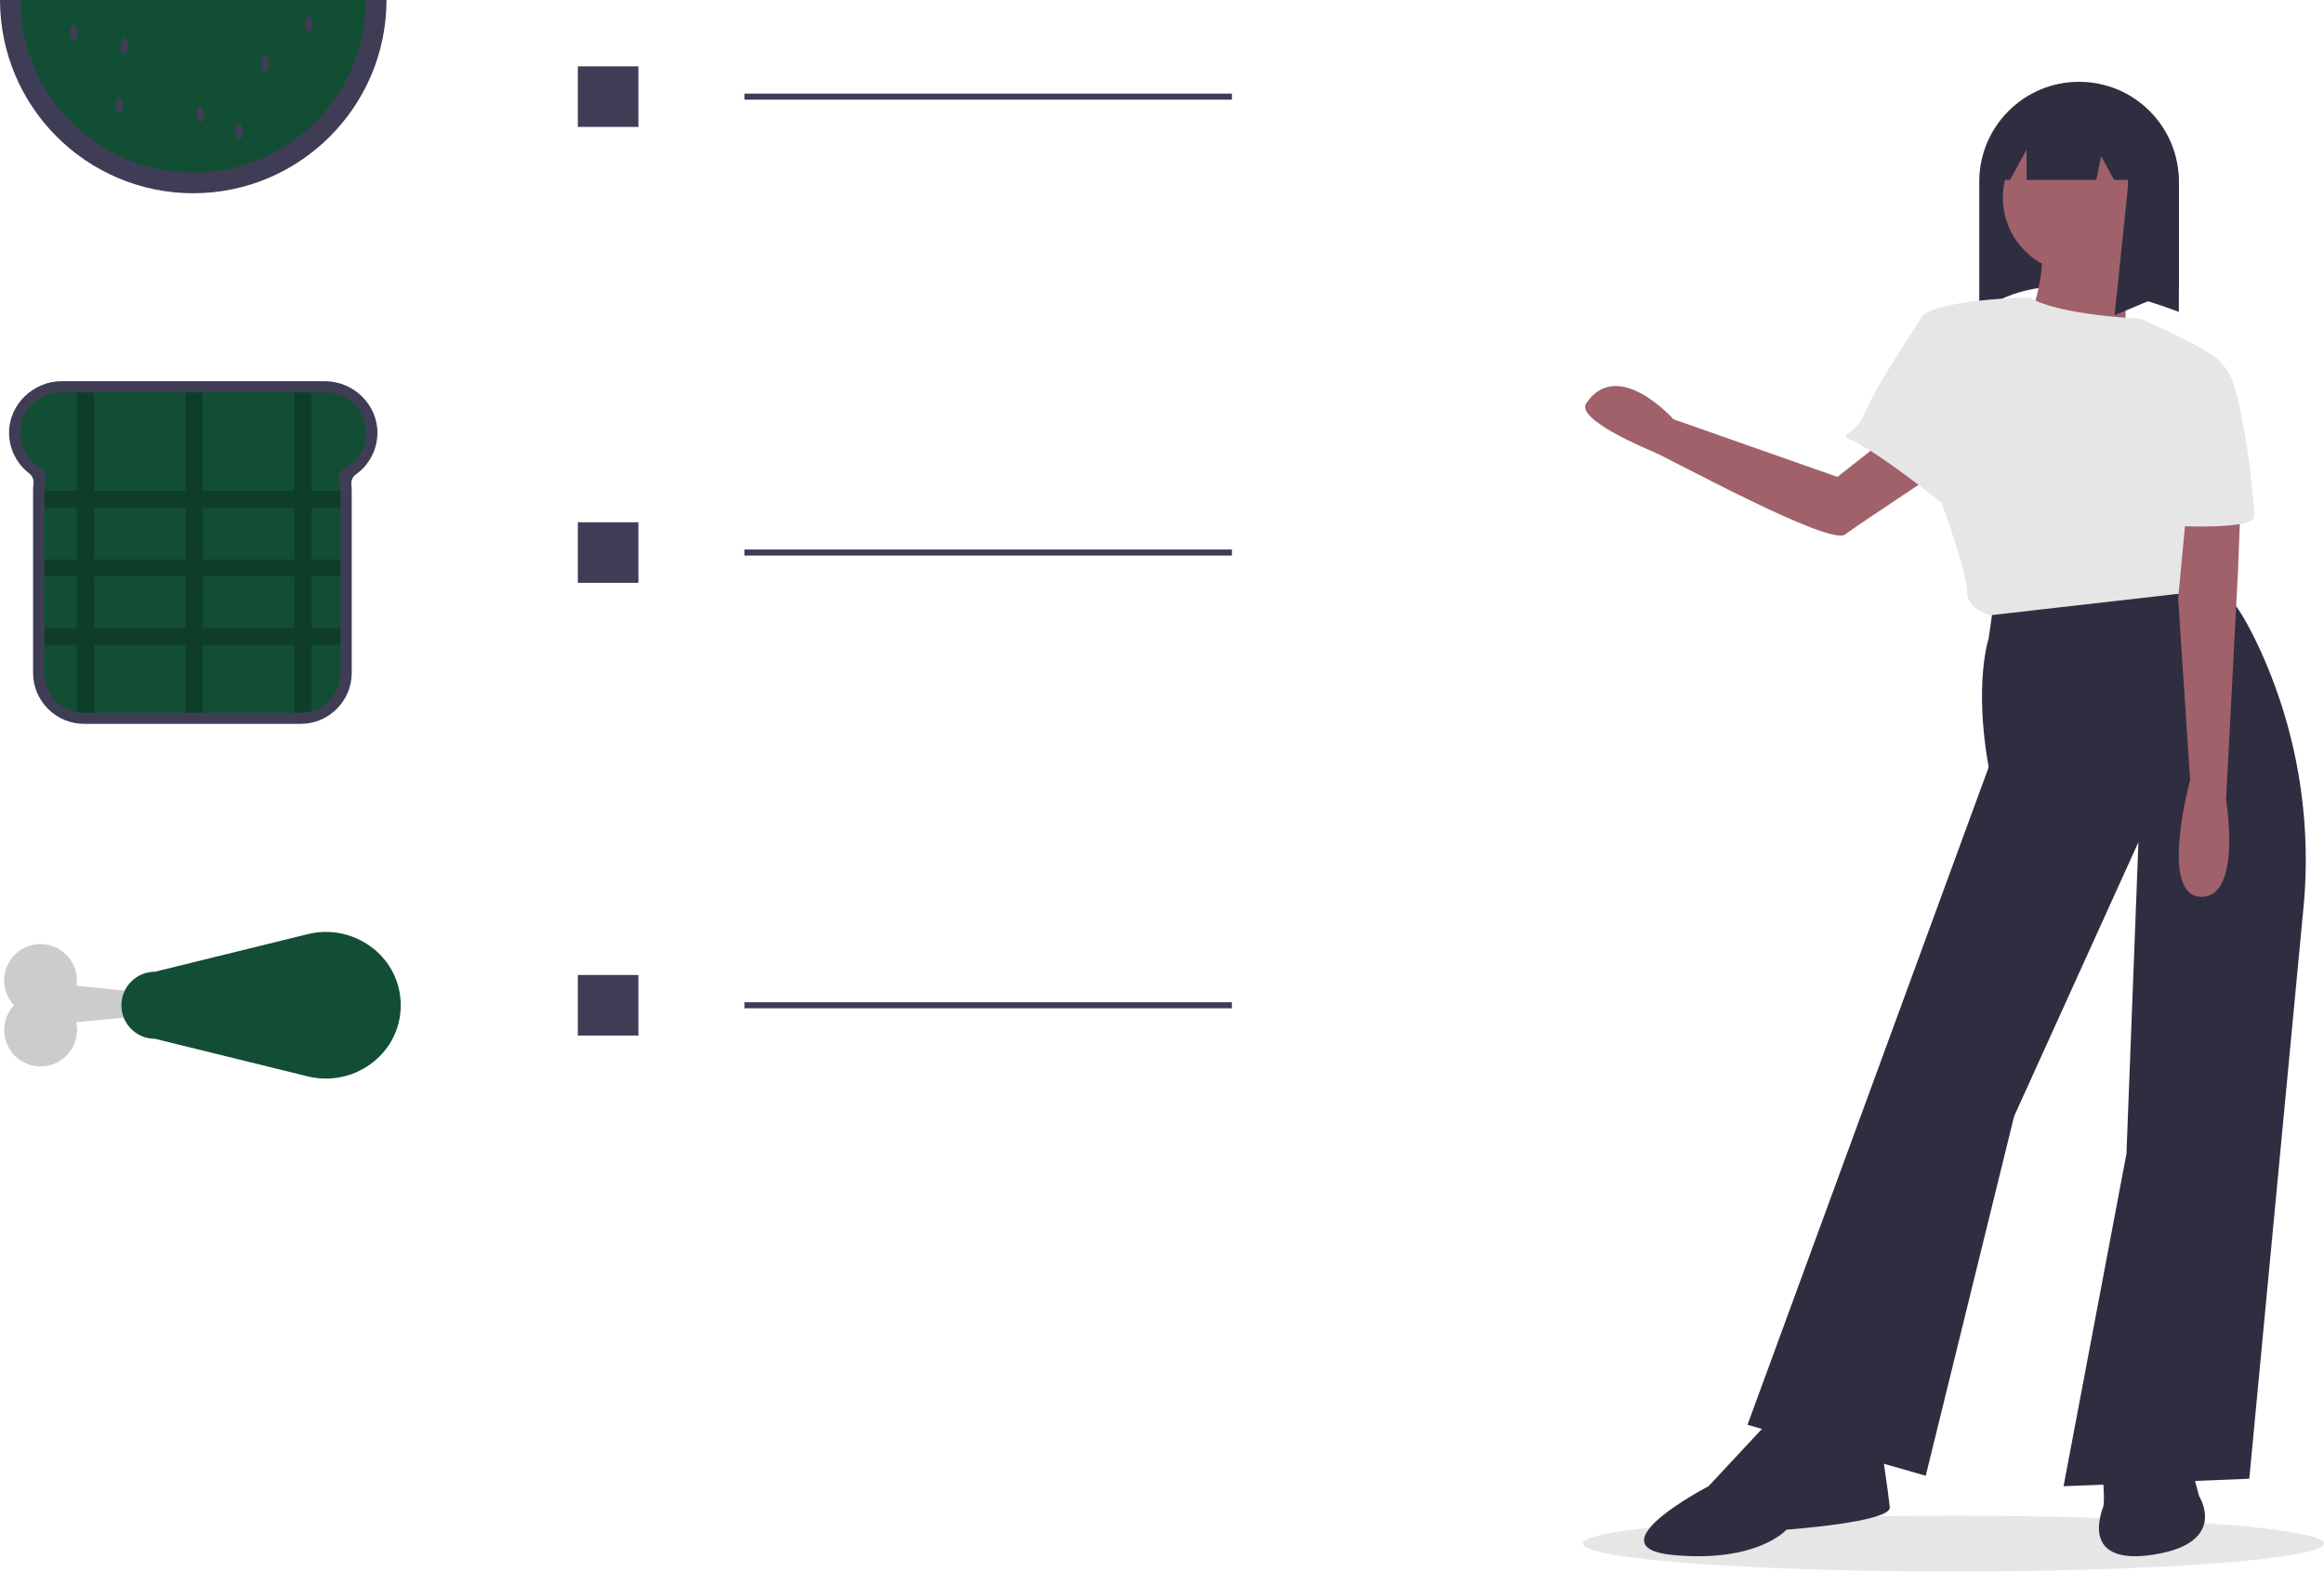
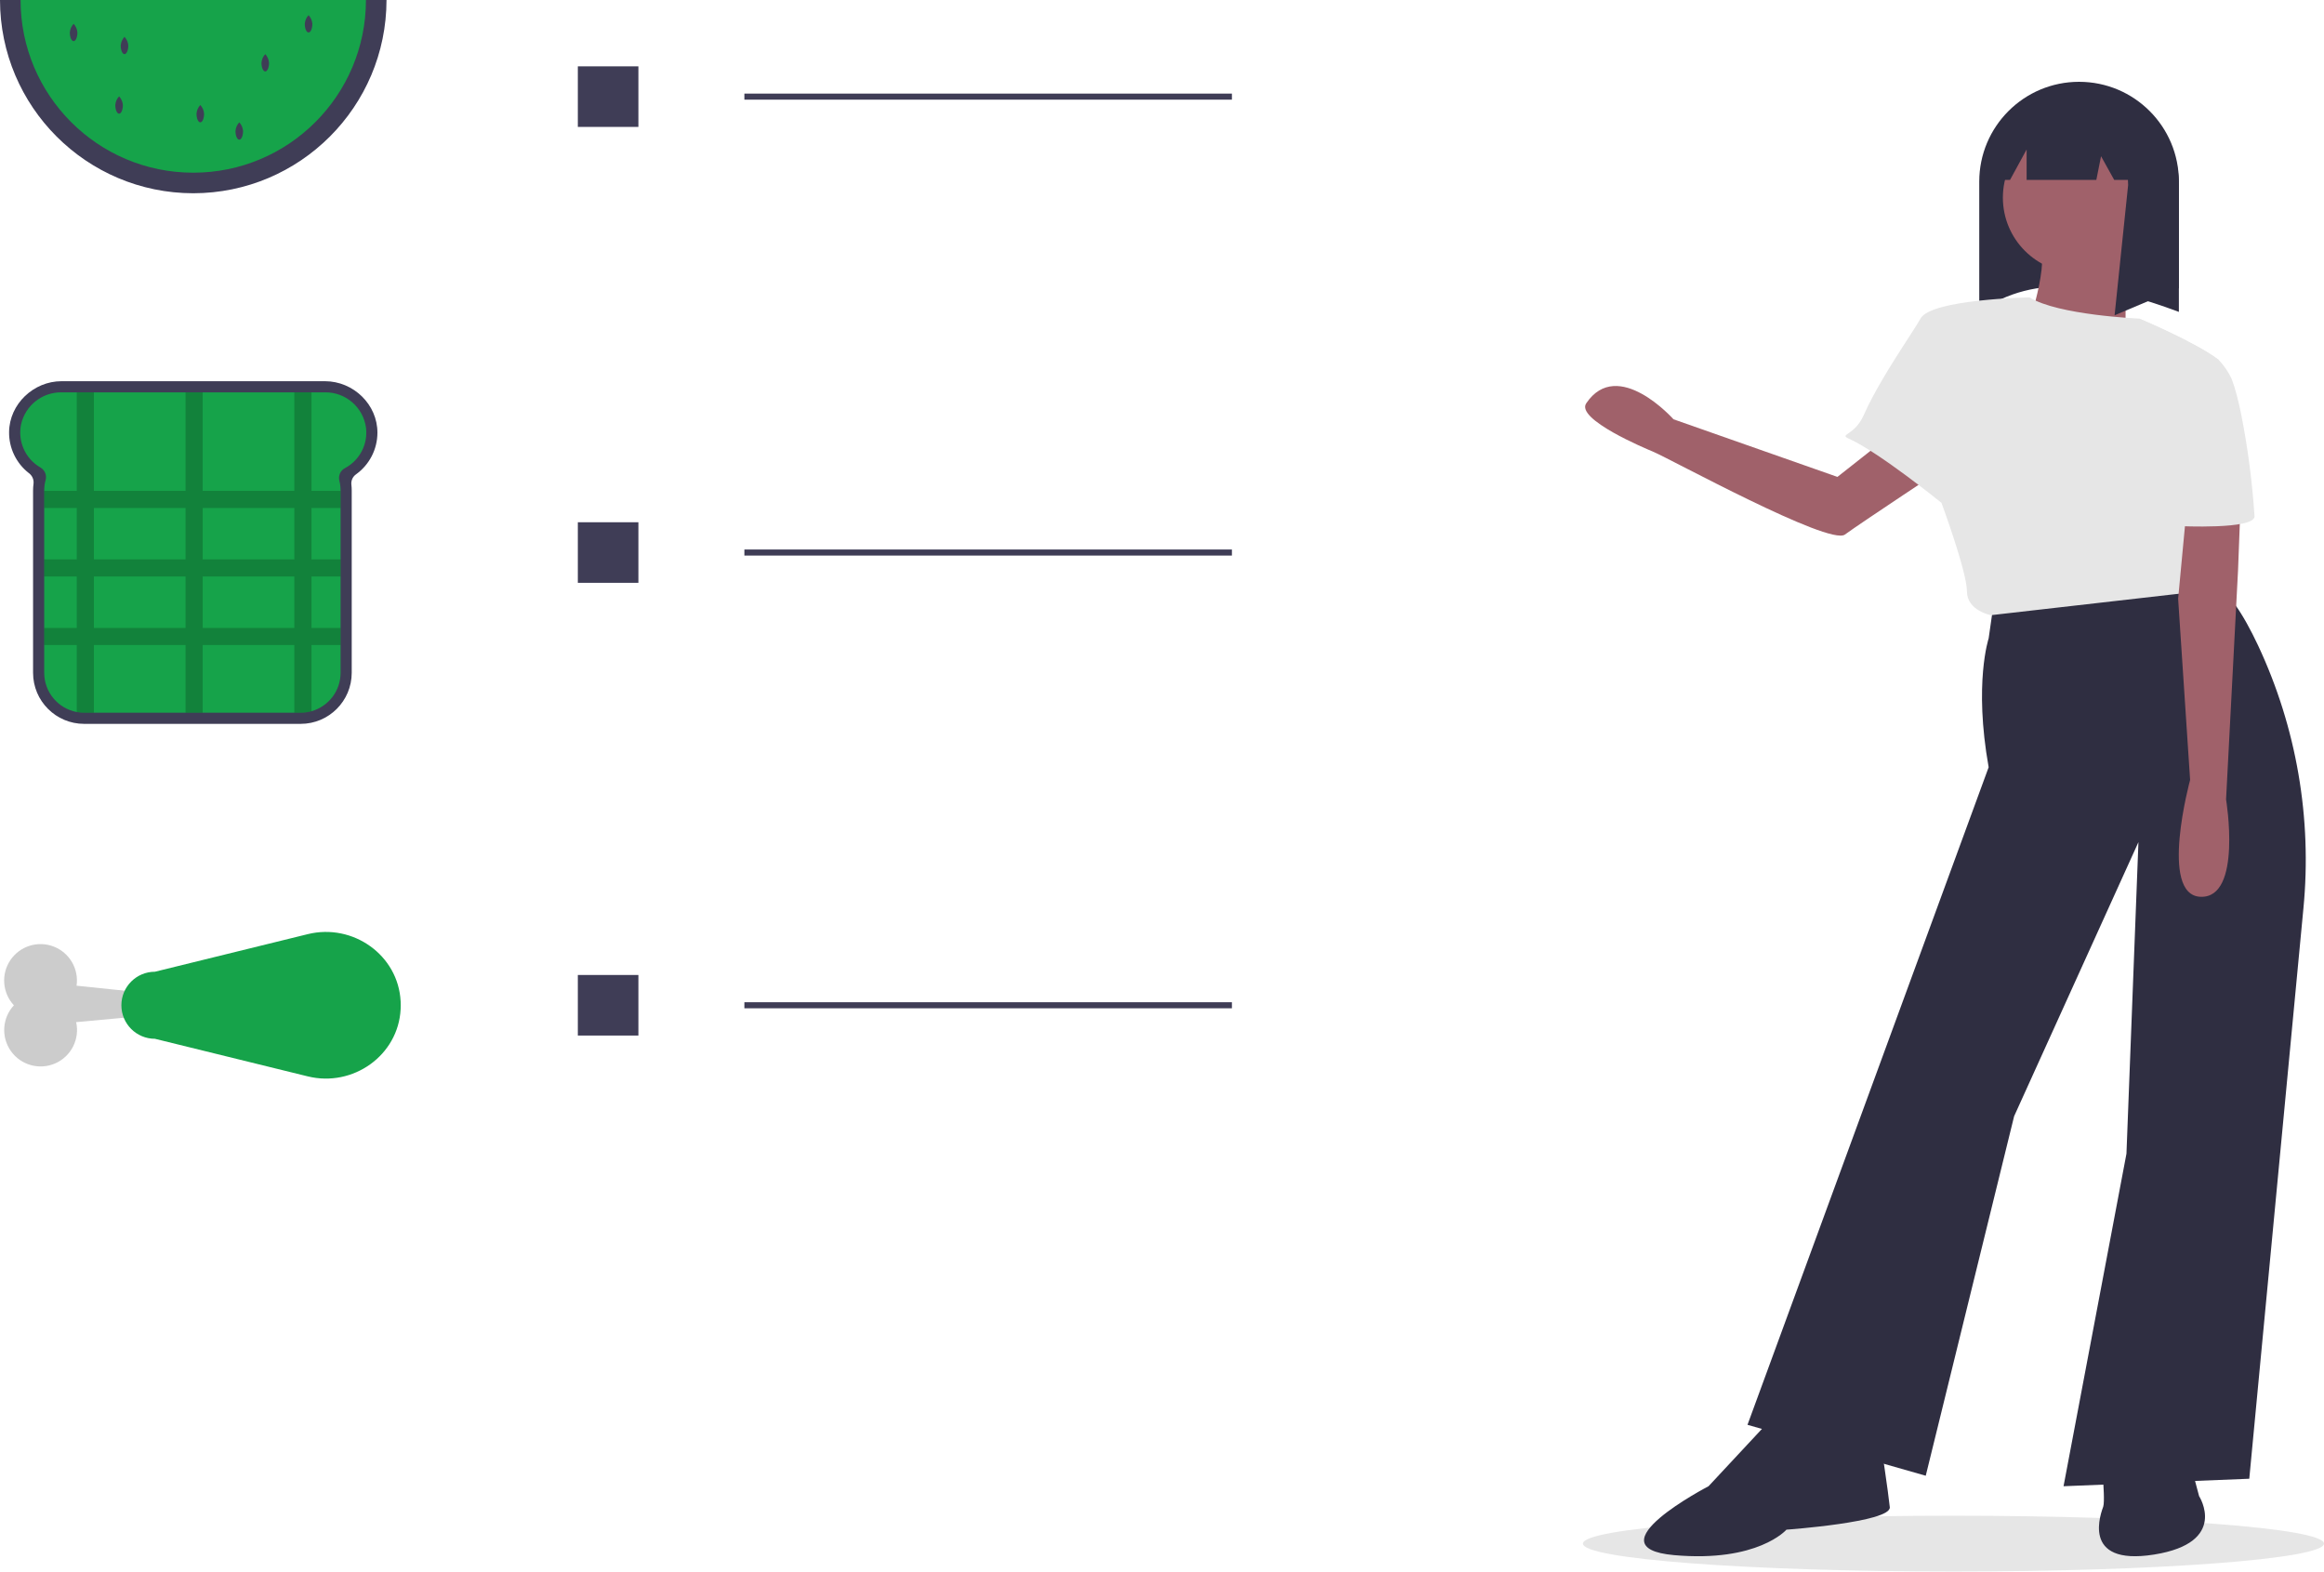
<svg xmlns="http://www.w3.org/2000/svg" data-name="Layer 1" width="767.457" height="518.945" viewBox="0 0 767.457 518.945">
  <ellipse cx="645.091" cy="509.733" rx="122.366" ry="9.212" fill="#e6e6e6" />
  <path d="M340.909,333.454c.039-9.376-7.949-17.045-17.325-17.045h-87.003c-9.228,0-17.201,7.542-17.309,16.77a16.936,16.936,0,0,0,6.57,13.611,3.789,3.789,0,0,1,1.5,3.468,16.853,16.853,0,0,0-.151,2.256v60.18a16.868,16.868,0,0,0,16.868,16.868h71.495a16.868,16.868,0,0,0,16.868-16.868V352.513a16.957,16.957,0,0,0-.115-1.976,3.659,3.659,0,0,1,1.539-3.378A16.946,16.946,0,0,0,340.909,333.454Z" transform="translate(-216.2716 -190.5273)" fill="#3f3d56" />
-   <path d="M337.142,331.803a13.495,13.495,0,0,0-13.505-11.717H236.556a13.528,13.528,0,0,0-13.301,10.478,13.317,13.317,0,0,0,6.365,14.342,3.663,3.663,0,0,1,1.714,4.147,13.059,13.059,0,0,0-.464,3.462v60.174a13.198,13.198,0,0,0,10.749,12.967,13.358,13.358,0,0,0,2.444.226h71.495a13.046,13.046,0,0,0,3.57-.492,13.191,13.191,0,0,0,9.618-12.696V352.51a13.132,13.132,0,0,0-.407-3.247,3.768,3.768,0,0,1-.113-.9,3.668,3.668,0,0,1,1.946-3.236l.006-.006A13.29,13.29,0,0,0,337.142,331.803Z" transform="translate(-216.2716 -190.5273)" fill="#124e34" />
+   <path d="M337.142,331.803a13.495,13.495,0,0,0-13.505-11.717H236.556a13.528,13.528,0,0,0-13.301,10.478,13.317,13.317,0,0,0,6.365,14.342,3.663,3.663,0,0,1,1.714,4.147,13.059,13.059,0,0,0-.464,3.462v60.174a13.198,13.198,0,0,0,10.749,12.967,13.358,13.358,0,0,0,2.444.226h71.495a13.046,13.046,0,0,0,3.57-.492,13.191,13.191,0,0,0,9.618-12.696V352.51a13.132,13.132,0,0,0-.407-3.247,3.768,3.768,0,0,1-.113-.9,3.668,3.668,0,0,1,1.946-3.236l.006-.006A13.29,13.29,0,0,0,337.142,331.803Z" transform="translate(-216.2716 -190.5273)" fill="#16a34a" />
  <path d="M328.746,358.275v-5.658H319.128v-32.531h-5.658v32.531h-30.268v-32.531h-5.658v32.531h-30.268v-32.531h-5.658v32.531H230.87v5.658h10.749V375.248H230.87v5.658h10.749v16.973H230.87v5.658h10.749v22.121a13.358,13.358,0,0,0,2.444.226h3.213V403.536h30.268v22.347h5.658V403.536h30.268v22.347h2.088a13.046,13.046,0,0,0,3.57-.492V403.536h9.618v-5.658H319.128V380.906h9.618V375.248H319.128V358.275Zm-81.469,0h30.268V375.248h-30.268Zm0,39.603V380.906h30.268v16.973Zm66.194,0h-30.268V380.906h30.268Zm0-22.63h-30.268V358.275h30.268Z" transform="translate(-216.2716 -190.5273)" opacity="0.2" />
-   <path d="M340.513,190.527a60.422,60.422,0,1,1-120.845,0H340.513Z" transform="translate(-216.2716 -190.5273)" fill="#124e34" />
+   <path d="M340.513,190.527a60.422,60.422,0,1,1-120.845,0H340.513Z" transform="translate(-216.2716 -190.5273)" fill="#16a34a" />
  <path d="M241.835,201.253c0,1.58-.56,2.86-1.251,2.86s-1.251-1.281-1.251-2.86a4.662,4.662,0,0,1,1.251-2.86A4.661,4.661,0,0,1,241.835,201.253Z" transform="translate(-216.2716 -190.5273)" fill="#3f3d56" />
  <path d="M305.118,211.264c0,1.58-.56,2.86-1.251,2.86s-1.251-1.281-1.251-2.86a4.662,4.662,0,0,1,1.251-2.86A4.662,4.662,0,0,1,305.118,211.264Z" transform="translate(-216.2716 -190.5273)" fill="#3f3d56" />
  <path d="M258.639,205.544c0,1.58-.56,2.86-1.251,2.86s-1.251-1.281-1.251-2.86a4.662,4.662,0,0,1,1.251-2.86A4.662,4.662,0,0,1,258.639,205.544Z" transform="translate(-216.2716 -190.5273)" fill="#3f3d56" />
  <path d="M283.666,228.068c0,1.58-.56,2.86-1.251,2.86s-1.251-1.281-1.251-2.86a4.662,4.662,0,0,1,1.251-2.86A4.662,4.662,0,0,1,283.666,228.068Z" transform="translate(-216.2716 -190.5273)" fill="#3f3d56" />
  <path d="M256.851,225.208c0,1.58-.56,2.86-1.251,2.86s-1.251-1.281-1.251-2.86a4.661,4.661,0,0,1,1.251-2.86A4.662,4.662,0,0,1,256.851,225.208Z" transform="translate(-216.2716 -190.5273)" fill="#3f3d56" />
  <path d="M319.419,198.393c0,1.58-.56,2.86-1.251,2.86s-1.251-1.281-1.251-2.86a4.662,4.662,0,0,1,1.251-2.86A4.662,4.662,0,0,1,319.419,198.393Z" transform="translate(-216.2716 -190.5273)" fill="#3f3d56" />
  <path d="M296.537,233.788c0,1.58-.56,2.86-1.251,2.86s-1.251-1.281-1.251-2.86a4.662,4.662,0,0,1,1.251-2.86A4.662,4.662,0,0,1,296.537,233.788Z" transform="translate(-216.2716 -190.5273)" fill="#3f3d56" />
  <path d="M280.091,254.346a63.891,63.891,0,0,1-63.819-63.819h6.793a57.026,57.026,0,1,0,114.052,0h6.793A63.891,63.891,0,0,1,280.091,254.346Z" transform="translate(-216.2716 -190.5273)" fill="#3f3d56" />
  <rect x="190.819" y="21.909" width="20" height="20" fill="#3f3d56" />
  <rect x="245.819" y="30.909" width="161" height="2" fill="#3f3d56" />
  <rect x="190.819" y="172.458" width="20" height="20" fill="#3f3d56" />
  <rect x="245.819" y="181.458" width="161" height="2" fill="#3f3d56" />
  <rect x="190.819" y="321.959" width="20" height="20" fill="#3f3d56" />
  <rect x="245.819" y="330.959" width="161" height="2" fill="#3f3d56" />
  <path d="M848.596,327.872,823.048,348.009,768.913,328.983s-18.406-20.703-28.815-5.283c-3.565,5.281,19.784,15.038,21.986,15.944,5.507,2.267,58.258,31.207,63.428,27.41S859.765,344.054,859.765,344.054Z" transform="translate(-216.2716 -190.5273)" fill="#a0616a" />
  <path d="M935.806,293.52c-24.214-9.048-47.247-13.329-65.922,0v-43.017a32.961,32.961,0,0,1,32.961-32.961h0a32.961,32.961,0,0,1,32.961,32.961Z" transform="translate(-216.2716 -190.5273)" fill="#2f2e41" />
  <path d="M874.965,387.491l-1.979,13.85s-4.946,14.839,0,42.539l-79.638,217.149L852.211,677.848l29.184-118.715,41.056-90.52-3.957,102.886L897.718,681.311l61.336-2.473,17.873-188.293a166.793,166.793,0,0,0-14.945-86.825c-4.958-10.53-10.289-18.829-15.127-20.034C932.344,380.072,874.965,387.491,874.965,387.491Z" transform="translate(-216.2716 -190.5273)" fill="#2f2e41" />
  <path d="M800.768,659.546l-20.28,21.764s-39.077,20.28-11.377,22.754,37.098-8.409,37.098-8.409,34.625-2.473,34.131-7.42-2.968-21.27-2.968-21.27Z" transform="translate(-216.2716 -190.5273)" fill="#2f2e41" />
  <path d="M910.826,664.794v15.334s.495,6.43,0,7.914-7.914,19.786,16.818,15.829,14.839-19.291,14.839-19.291l-5.936-22.259Z" transform="translate(-216.2716 -190.5273)" fill="#2f2e41" />
  <circle cx="686.27" cy="65.265" r="24.856" fill="#a0616a" />
  <path d="M919.73,269.519s-3.463,32.647,0,38.582-35.12-5.936-35.12-5.936,8.409-22.259,5.441-31.163S919.73,269.519,919.73,269.519Z" transform="translate(-216.2716 -190.5273)" fill="#a0616a" />
  <path d="M939.516,363.501l7.914,21.764-73.702,8.409s-7.914-1.484-7.914-7.914-8.409-29.184-8.409-29.184-20.595-16.692-30.488-21.144c-3.586-1.613,1.778-.947,4.796-7.793.905-2.058,1.988-4.229,3.171-6.43.965-1.805,2.003-3.636,3.067-5.441,1.291-2.201,2.622-4.368,3.913-6.43,3.908-6.237,7.474-11.481,8.617-13.603,3.463-6.43,36.015-7.004,36.015-7.004,9.309,5.857,36.203,7.004,36.203,7.004s18.5,7.741,26.206,13.603C949.463,309.758,939.516,363.501,939.516,363.501Z" transform="translate(-216.2716 -190.5273)" fill="#e6e6e6" />
  <path d="M923.515,225.954v-.59l-.702.039a32.986,32.986,0,0,0-28.349-5.665,32.844,32.844,0,0,1,12.652,6.537L883.292,227.598l-10.056,22.346h6.805l5.485-10.056v10.056h23.017l1.564-7.821,4.345,7.821H918.975c.028.558.071,1.111.071,1.676l-4.469,43.017,21.229-8.939V251.62A32.892,32.892,0,0,0,923.515,225.954Z" transform="translate(-216.2716 -190.5273)" fill="#2f2e41" />
  <path d="M956.828,339.758l-1.484,39.077-3.957,75.681s5.441,32.647-8.409,32.152-3.463-38.582-3.463-38.582l-3.957-59.852,3.957-42.045Z" transform="translate(-216.2716 -190.5273)" fill="#a0616a" />
  <path d="M960.786,361.028c0,4.452-24.98,3.215-24.98,3.215L922.698,295.735s18.5,7.741,26.206,13.603a23.23,23.23,0,0,1,4.388,6.43c.589,1.588,1.147,3.428,1.677,5.441.524,1.998,1.014,4.17,1.474,6.43A263.162,263.162,0,0,1,960.786,361.028Z" transform="translate(-216.2716 -190.5273)" fill="#e6e6e6" />
  <path d="M279.418,519.951l-37.862-3.92a12.02,12.02,0,1,0-20.696,6.466,12.025,12.025,0,1,0,20.563,5.559l37.995-3.493Z" transform="translate(-216.2716 -190.5273)" fill="#ccc" />
-   <path d="M317.92,545.973c14.884,3.66,29.879-6.897,30.655-22.205q.032-.637.032-1.282t-.032-1.282c-.776-15.308-15.77-25.865-30.655-22.205l-50.494,12.417a11.07,11.07,0,1,0,0,22.14Z" transform="translate(-216.2716 -190.5273)" fill="#124e34" />
+   <path d="M317.92,545.973c14.884,3.66,29.879-6.897,30.655-22.205q.032-.637.032-1.282t-.032-1.282c-.776-15.308-15.77-25.865-30.655-22.205l-50.494,12.417a11.07,11.07,0,1,0,0,22.14Z" transform="translate(-216.2716 -190.5273)" fill="#16a34a" />
</svg>
